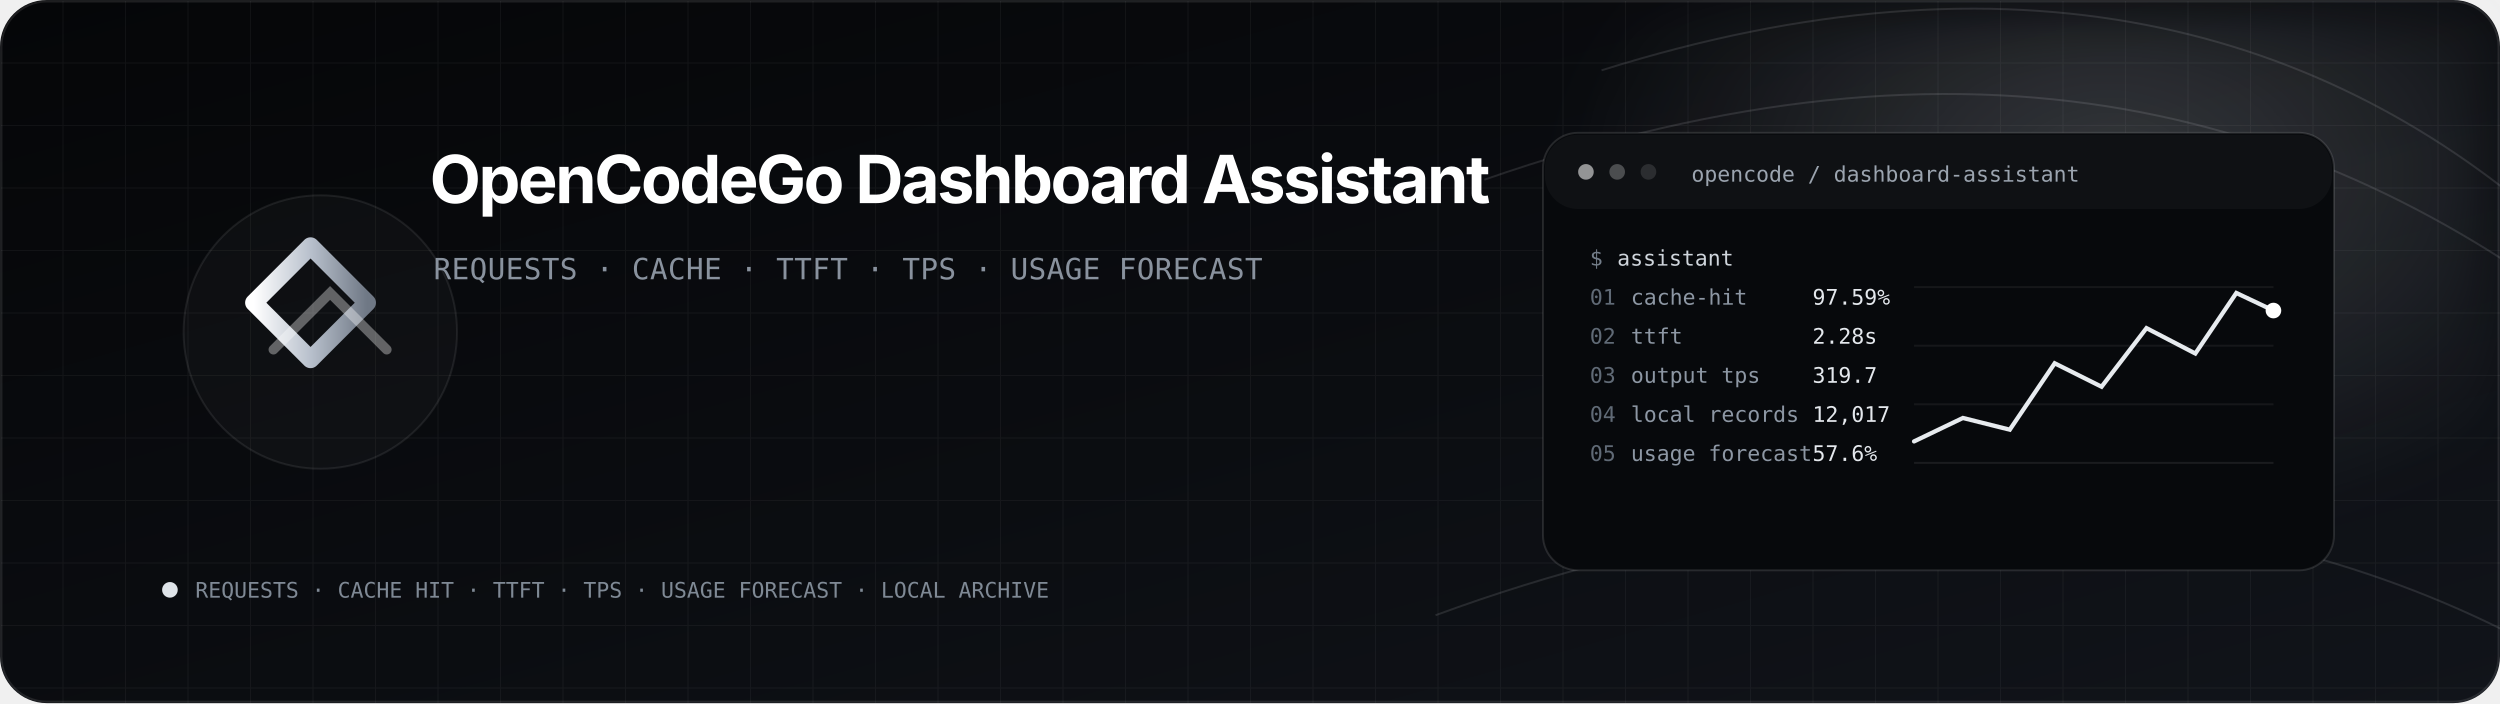
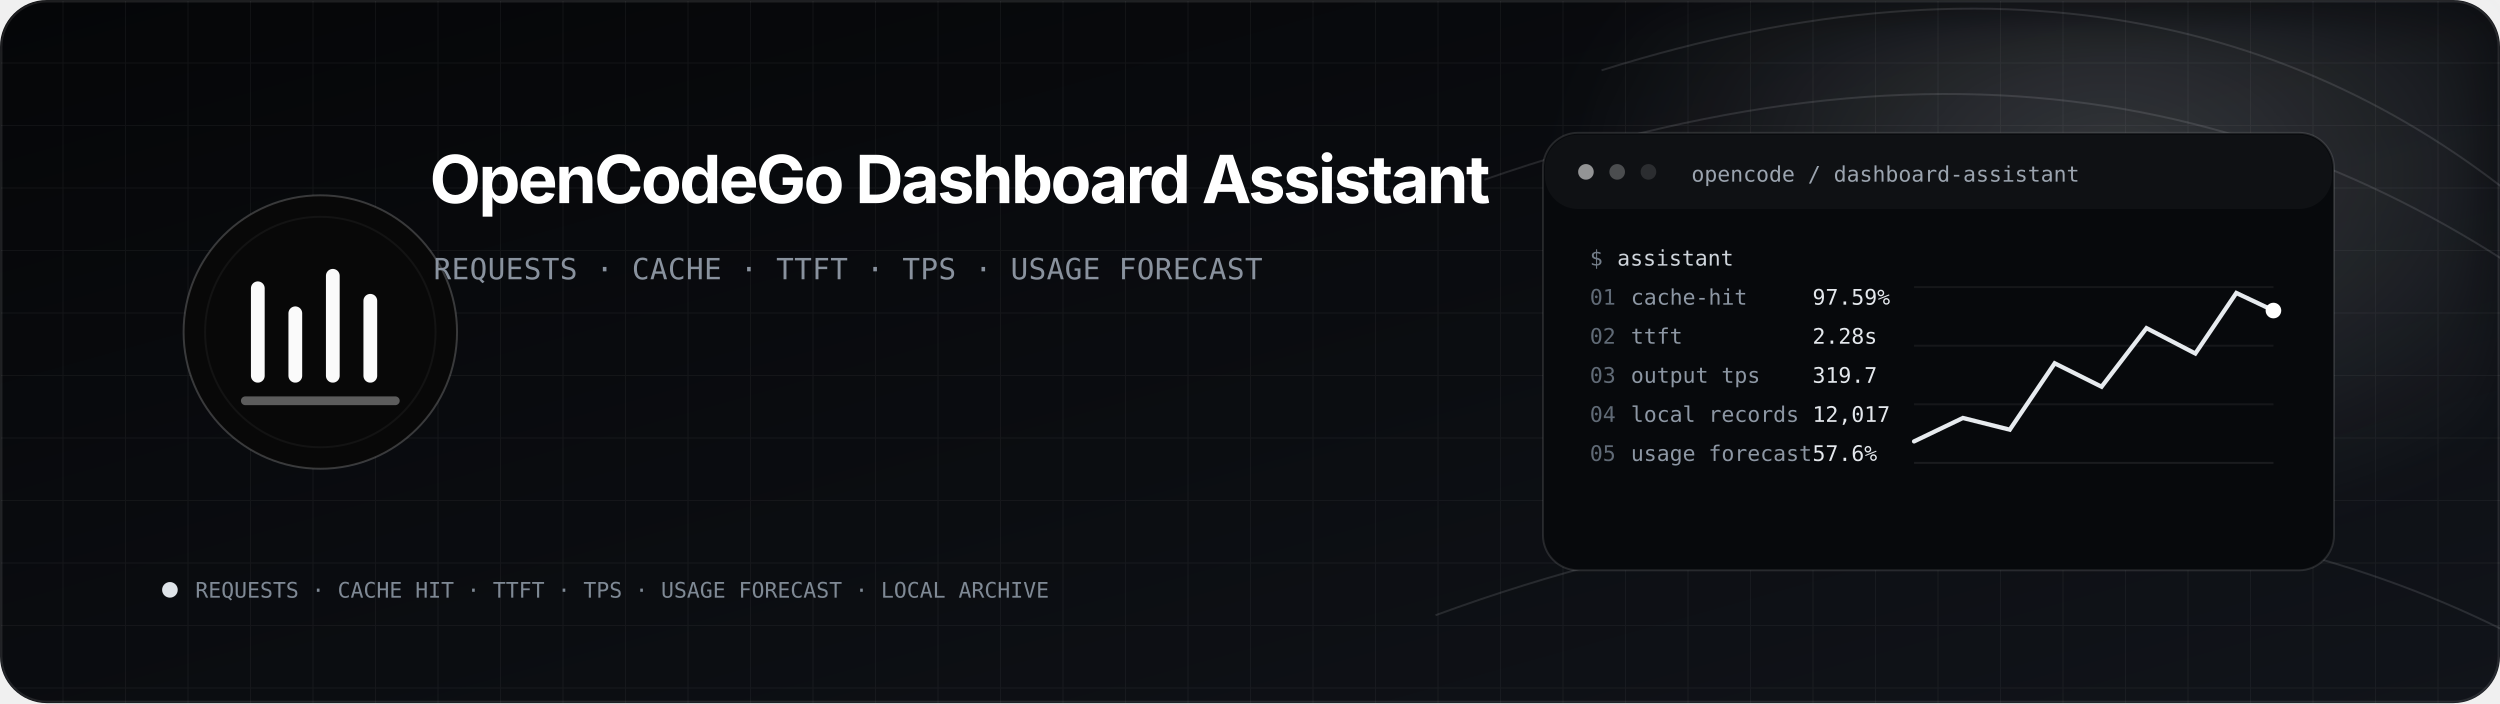
<svg xmlns="http://www.w3.org/2000/svg" width="1280" height="360" viewBox="0 0 1280 360" role="img" aria-labelledby="title desc">
  <defs>
    <linearGradient id="bg" x1="0" y1="0" x2="1" y2="1">
      <stop offset="0" stop-color="#050608" />
      <stop offset=".55" stop-color="#0b0d11" />
      <stop offset="1" stop-color="#11141a" />
    </linearGradient>
    <linearGradient id="accent" x1="0" y1="0" x2="1" y2="0">
      <stop offset="0" stop-color="#ffffff" />
      <stop offset=".5" stop-color="#b8c0cc" />
      <stop offset="1" stop-color="#6f7885" />
    </linearGradient>
    <linearGradient id="line" x1="0" y1="0" x2="1" y2="1">
      <stop offset="0" stop-color="#ffffff" stop-opacity=".75" />
      <stop offset="1" stop-color="#7d8794" stop-opacity=".05" />
    </linearGradient>
    <radialGradient id="glow">
      <stop offset="0" stop-color="#dfe5ec" stop-opacity=".20" />
      <stop offset="1" stop-color="#dfe5ec" stop-opacity="0" />
    </radialGradient>
    <filter id="blur">
      <feGaussianBlur stdDeviation="18" />
    </filter>
    <filter id="soft">
      <feGaussianBlur stdDeviation="5" />
    </filter>
    <pattern id="grid" width="32" height="32" patternUnits="userSpaceOnUse">
      <path d="M32 0H0V32" fill="none" stroke="#ffffff" stroke-opacity=".045" />
    </pattern>
    <clipPath id="clip">
      <rect width="1280" height="360" rx="24" />
    </clipPath>
  </defs>
  <rect width="1280" height="360" rx="24" fill="url(#bg)" />
  <rect width="1280" height="360" rx="24" fill="url(#grid)" />
  <ellipse cx="1080" cy="90" rx="280" ry="180" fill="url(#glow)" filter="url(#blur)">
    <animate attributeName="opacity" values=".35;.65;.35" dur="5s" repeatCount="indefinite" />
  </ellipse>
  <g clip-path="url(#clip)" opacity=".16">
    <rect x="-400" y="0" width="180" height="360" fill="url(#line)" transform="skewX(-18)">
      <animate attributeName="x" from="-500" to="1450" dur="7s" repeatCount="indefinite" />
    </rect>
  </g>
  <g fill="none" stroke="#d9dee5" stroke-opacity=".13">
    <path d="M820 36 C1030 -30 1190 12 1310 120" />
    <path d="M760 92 C1010 5 1190 55 1340 175" />
    <path d="M735 315 C980 225 1190 260 1330 350" />
  </g>
  <g transform="translate(790 68)">
    <rect width="405" height="224" rx="18" fill="#07090c" stroke="#ffffff" stroke-opacity=".12" />
    <rect x="1" y="1" width="403" height="38" rx="17" fill="#ffffff" fill-opacity=".035" />
    <circle cx="22" cy="20" r="4" fill="#fff" fill-opacity=".55" />
    <circle cx="38" cy="20" r="4" fill="#fff" fill-opacity=".25" />
    <circle cx="54" cy="20" r="4" fill="#fff" fill-opacity=".12" />
    <text x="76" y="25" fill="#9ba4af" font-family="ui-monospace, SFMono-Regular, Menlo, monospace" font-size="11">opencode / dashboard-assistant</text>
    <g font-family="ui-monospace, SFMono-Regular, Menlo, monospace" font-size="11">
      <text x="24" y="68" fill="#737d89">$</text>
      <text x="38" y="68" fill="#cfd5dc">assistant</text>
      <text x="24" y="88" fill="#606a76">01</text>
      <text x="45" y="88" fill="#8d97a4">cache-hit</text>
      <text x="138" y="88" fill="#e4e8ed">97.59%</text>
      <text x="24" y="108" fill="#606a76">02</text>
      <text x="45" y="108" fill="#8d97a4">ttft</text>
      <text x="138" y="108" fill="#e4e8ed">2.28s</text>
      <text x="24" y="128" fill="#606a76">03</text>
      <text x="45" y="128" fill="#8d97a4">output tps</text>
      <text x="138" y="128" fill="#e4e8ed">319.7</text>
      <text x="24" y="148" fill="#606a76">04</text>
      <text x="45" y="148" fill="#8d97a4">local records</text>
      <text x="138" y="148" fill="#e4e8ed">12,017</text>
      <text x="24" y="168" fill="#606a76">05</text>
      <text x="45" y="168" fill="#8d97a4">usage forecast</text>
      <text x="138" y="168" fill="#e4e8ed">57.6%</text>
    </g>
    <g transform="translate(190 64)">
      <path d="M0 105H184" stroke="#fff" stroke-opacity=".08" />
      <path d="M0 75H184" stroke="#fff" stroke-opacity=".06" />
      <path d="M0 45H184" stroke="#fff" stroke-opacity=".06" />
      <path d="M0 15H184" stroke="#fff" stroke-opacity=".06" />
      <path d="M0 94 L25 82 L49 88 L72 54 L96 66 L119 36 L144 49 L165 18 L184 27" fill="none" stroke="#e7ebef" stroke-width="2.2" stroke-linecap="round">
        <animate attributeName="stroke-dasharray" values="0 600;600 0" dur="2.5s" repeatCount="indefinite" />
      </path>
      <circle cx="184" cy="27" r="4" fill="#fff">
        <animate attributeName="opacity" values=".25;1;.25" dur="1.8s" repeatCount="indefinite" />
        <animate attributeName="r" values="3;5;3" dur="1.8s" repeatCount="indefinite" />
      </circle>
    </g>
  </g>
  <g transform="translate(82 88)">
-     <circle cx="82" cy="82" r="70" fill="#fff" fill-opacity=".025" />
-     <circle cx="82" cy="82" r="70" fill="none" stroke="#fff" stroke-opacity=".08" />
-     <path d="M48 67 L77 38 L106 67 L77 96 Z" fill="none" stroke="url(#accent)" stroke-width="9" stroke-linejoin="round">
-       <animateTransform attributeName="transform" type="rotate" from="0 77 67" to="360 77 67" dur="18s" repeatCount="indefinite" />
-     </path>
-     <path d="M58 91 L87 62 L116 91" fill="none" stroke="#fff" stroke-opacity=".35" stroke-width="5" stroke-linecap="round">
-       <animate attributeName="stroke-opacity" values=".18;.55;.18" dur="3s" repeatCount="indefinite" />
-     </path>
+     <circle cx="82" cy="82" r="70" fill="#080808" stroke="#ffffff" stroke-opacity=".20" />
+     <circle cx="82" cy="82" r="59" fill="none" stroke="#ffffff" stroke-opacity=".045" />
+     <g transform="translate(82 82) scale(3.2) translate(-16 -16)" fill="none" stroke="#fafafa" stroke-linecap="round">
+       <path d="M6 23V9m6 14V13m6 10V7m6 16V11" stroke-width="2.2" />
+       <path d="M4 27h24" stroke-opacity=".35" stroke-width="1.4" />
+     </g>
  </g>
  <g transform="translate(220 104)">
    <text x="0" y="0" fill="#ffffff" font-family="Inter, ui-sans-serif, system-ui, -apple-system, BlinkMacSystemFont, 'Segoe UI', 'PingFang SC', 'Microsoft YaHei', sans-serif" font-size="34" font-weight="700" letter-spacing="-1.2">
      OpenCodeGo Dashboard Assistant
    </text>
    <text x="2" y="39" fill="#89929e" font-family="ui-monospace, SFMono-Regular, Menlo, Monaco, Consolas, 'PingFang SC', 'Microsoft YaHei', monospace" font-size="15" letter-spacing=".2">
      REQUESTS · CACHE · TTFT · TPS · USAGE FORECAST
    </text>
  </g>
  <g transform="translate(82 306)" font-family="ui-monospace, SFMono-Regular, Menlo, monospace" font-size="11">
    <circle cx="5" cy="-4" r="4" fill="#dfe4e9">
      <animate attributeName="opacity" values=".25;1;.25" dur="2s" repeatCount="indefinite" />
    </circle>
    <text x="18" fill="#7f8995">REQUESTS · CACHE HIT · TTFT · TPS · USAGE FORECAST · LOCAL ARCHIVE</text>
  </g>
  <rect x=".75" y=".75" width="1278.5" height="358.5" rx="23.25" fill="none" stroke="#ffffff" stroke-opacity=".10" />
</svg>
